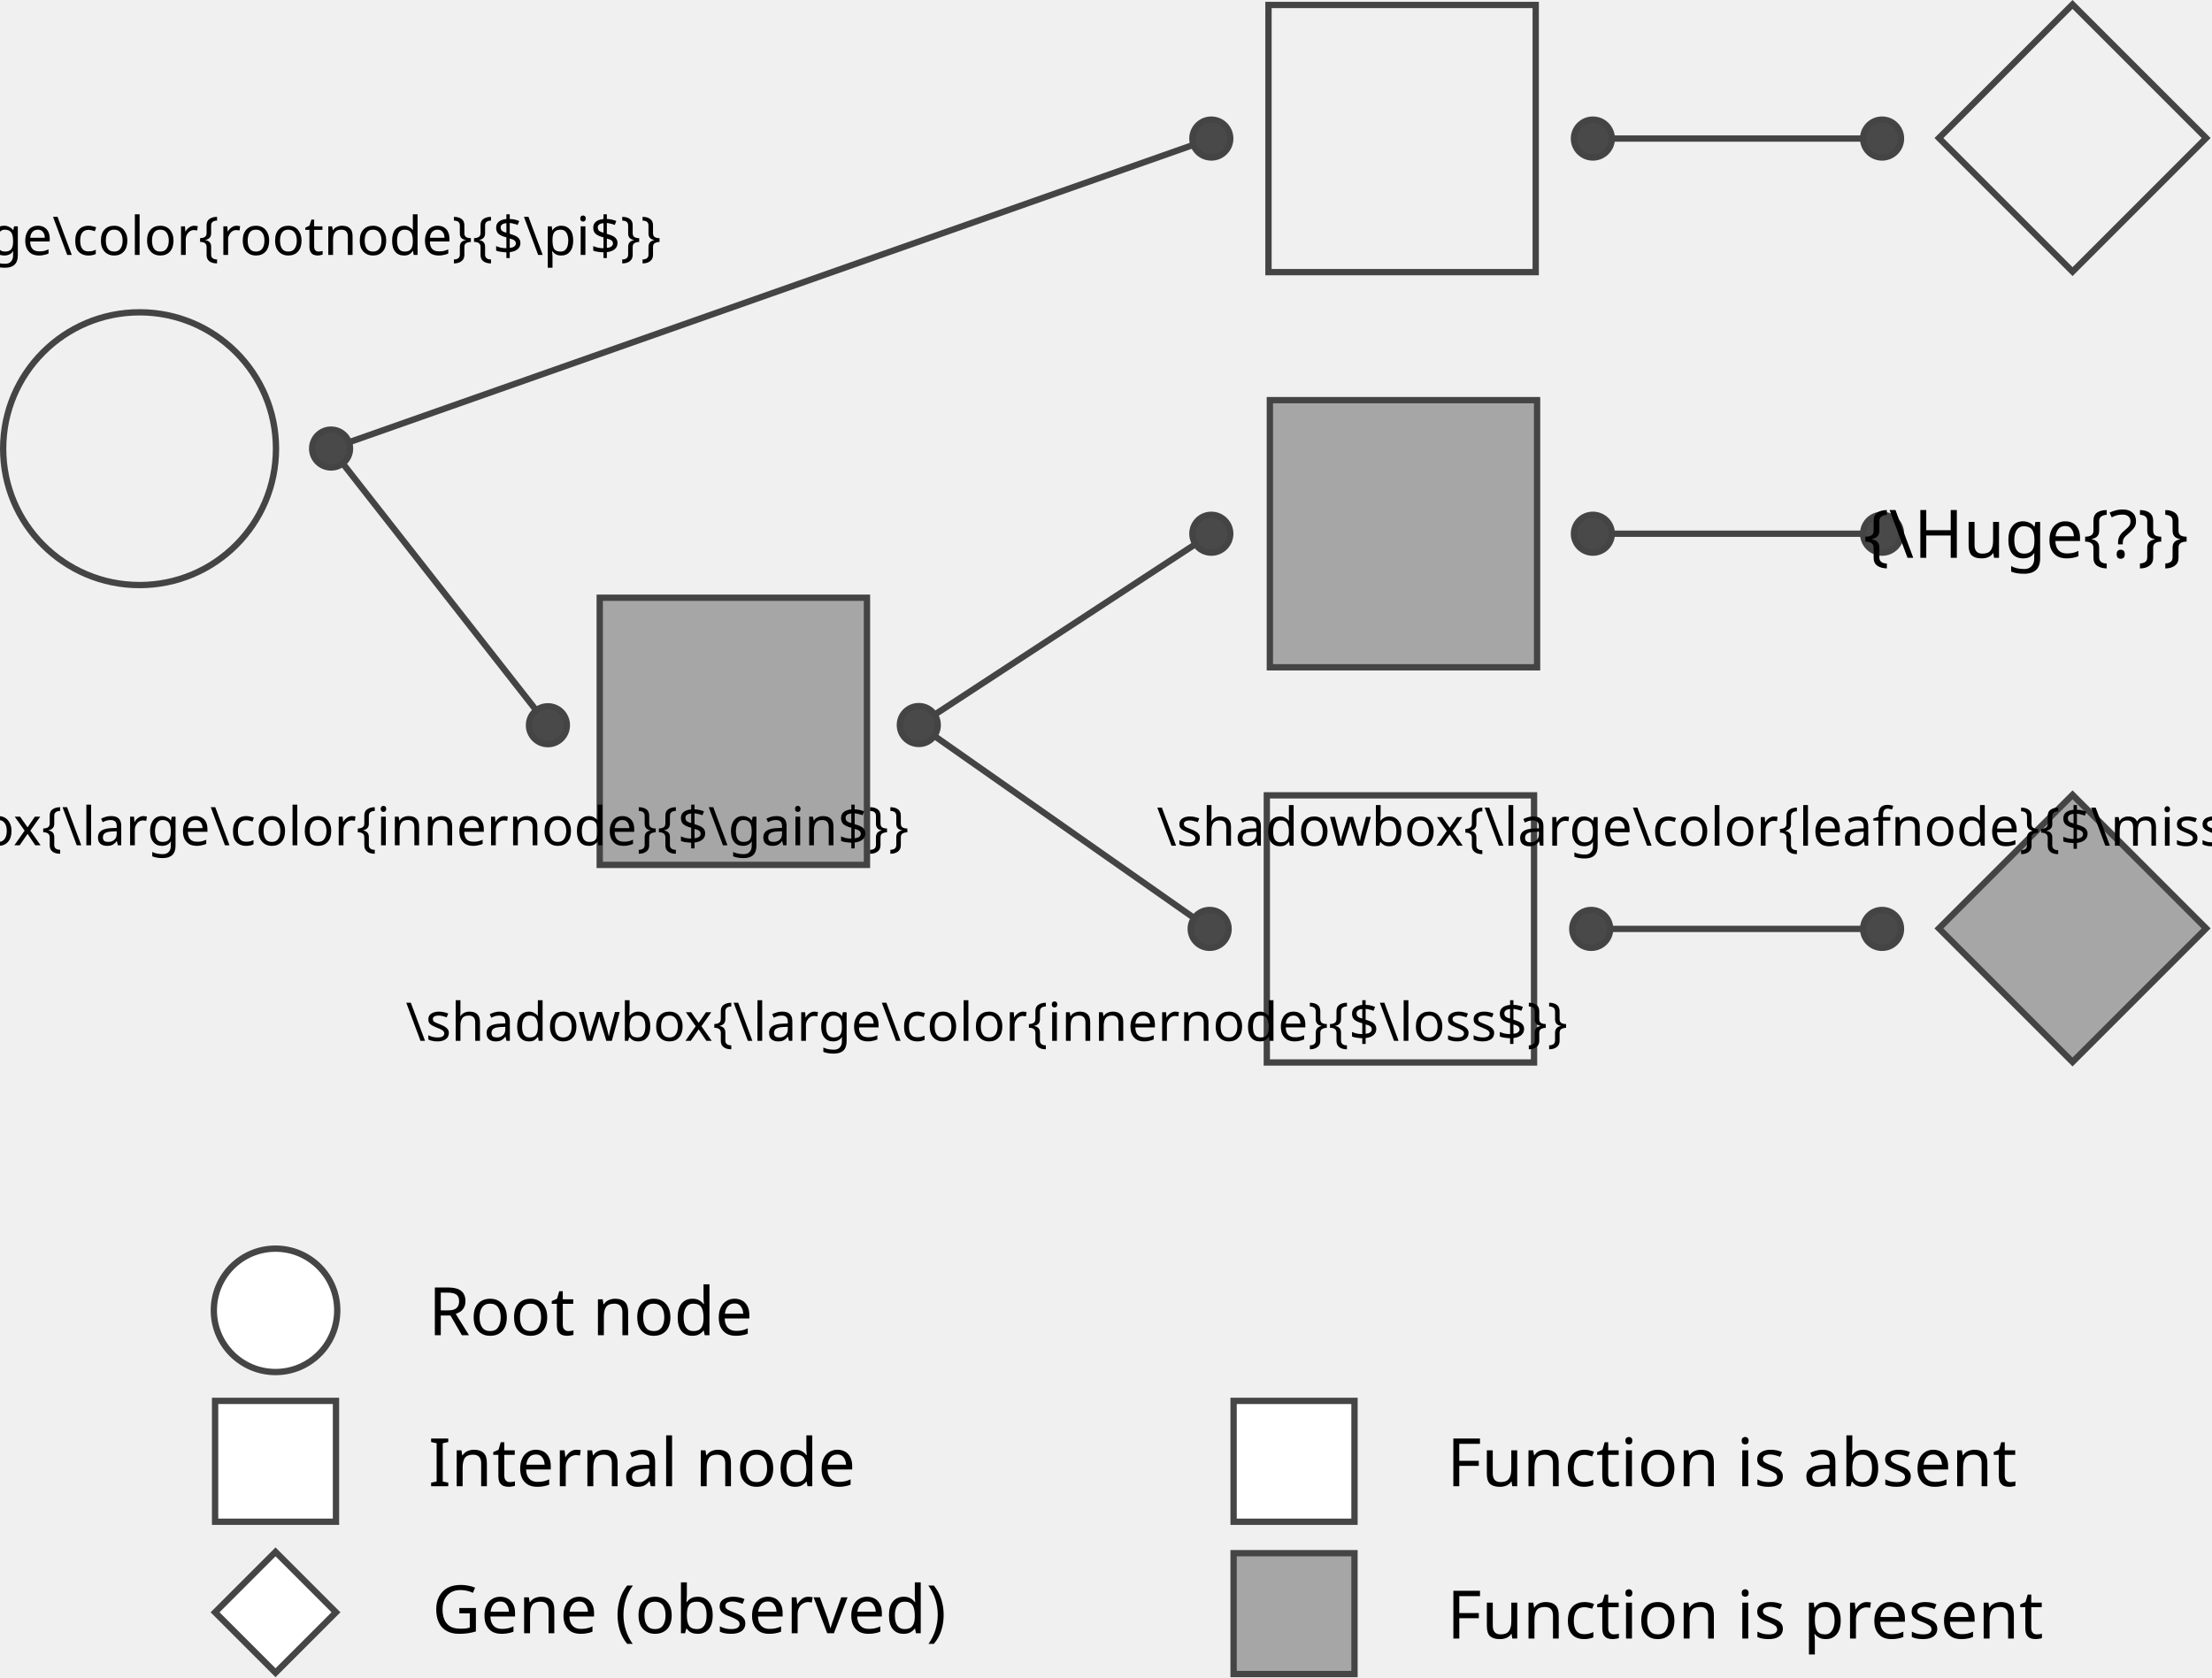
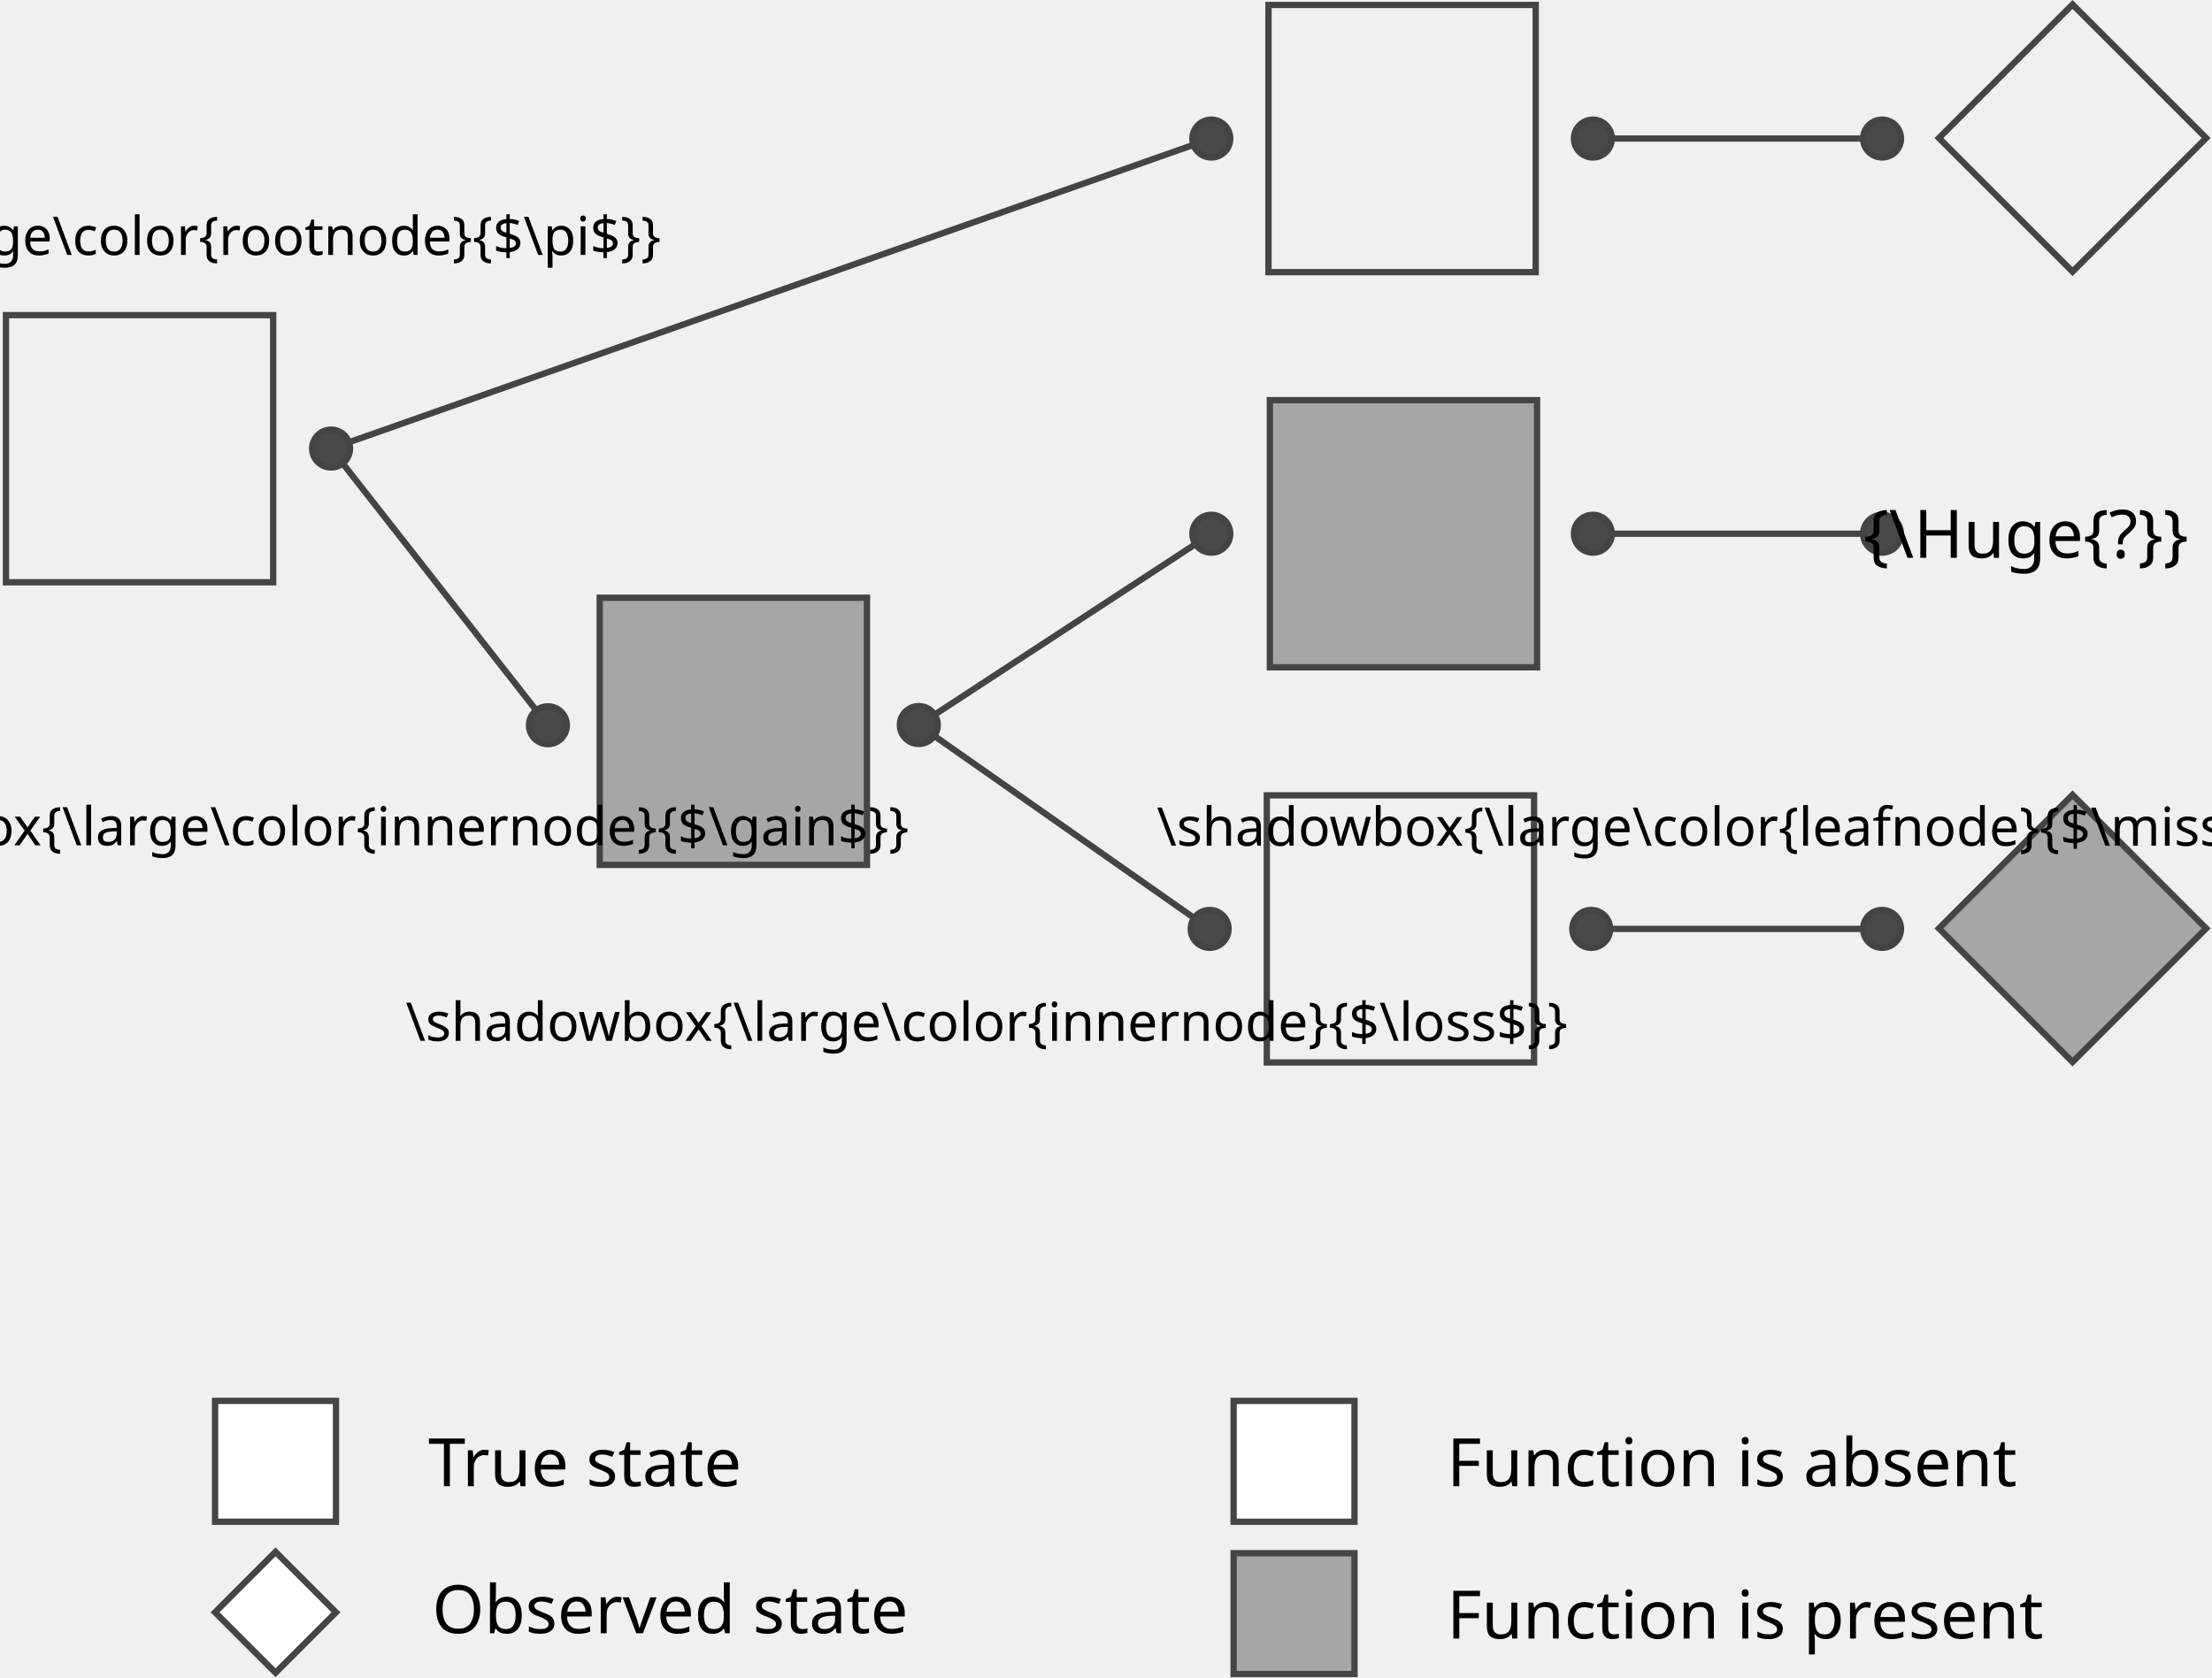
- <svg xmlns="http://www.w3.org/2000/svg" xmlns:ns1="http://www.openswatchbook.org/uri/2009/osb" id="svg8" version="1.1" viewBox="0 0 175.208 132.884" height="132.884mm" width="175.208mm">
+ <svg xmlns="http://www.w3.org/2000/svg" xmlns:ns1="http://www.openswatchbook.org/uri/2009/osb" width="175.208mm" height="132.884mm" viewBox="0 0 175.208 132.884" version="1.1" id="svg8">
  <defs id="defs2">
-     <linearGradient id="linearGradient3091" ns1:paint="solid">
-       <stop style="stop-color:#cccccc;stop-opacity:1;" offset="0" id="stop3089" />
+     <linearGradient ns1:paint="solid" id="linearGradient3091">
+       <stop id="stop3089" offset="0" style="stop-color:#cccccc;stop-opacity:1;" />
    </linearGradient>
  </defs>
-   <g id="layer1" transform="translate(13.6964,-151.6543)" style="display:inline">
-     <circle style="fill:#444444;fill-opacity:0.969;fill-rule:evenodd;stroke:#444444;stroke-width:0.5;stroke-miterlimit:4;stroke-dasharray:none;stroke-opacity:1" id="path913-5" cx="12.528" cy="-187.193" r="1.5" transform="scale(1,-1)" />
-     <g transform="translate(-2.99783)" id="g1772" style="fill:#000000;fill-opacity:0;stroke:#444444;stroke-width:0.5;stroke-miterlimit:4;stroke-dasharray:none;stroke-opacity:1">
-       <circle style="fill:#444444;fill-opacity:0.969;fill-rule:evenodd;stroke:#444444;stroke-width:0.5;stroke-miterlimit:4;stroke-dasharray:none;stroke-opacity:1" id="path913" cx="62.077" cy="-209.098" r="1.5" transform="scale(1,-1)" />
-       <rect y="-220.18" x="-57.972" height="21.167" width="21.167" id="rect835-2-8-6" style="fill:#a6a6a6;fill-opacity:1;fill-rule:evenodd;stroke:#444444;stroke-width:0.5;stroke-miterlimit:4;stroke-dasharray:none;stroke-dashoffset:0;stroke-opacity:1" transform="scale(-1)" />
-       <circle transform="scale(-1)" style="fill:#444444;fill-opacity:0.969;fill-rule:evenodd;stroke:#444444;stroke-width:0.5;stroke-miterlimit:4;stroke-dasharray:none;stroke-opacity:1" id="path913-4-1" cx="-32.7" cy="-209.114" r="1.5" />
+   <g style="display:inline" transform="translate(13.6964,-151.6543)" id="layer1">
+     <g style="fill:#000000;fill-opacity:0;stroke:#444444;stroke-width:0.5;stroke-miterlimit:4;stroke-dasharray:none;stroke-opacity:1" id="g1772" transform="translate(-2.99783)">
+       <circle transform="scale(1,-1)" r="1.5" cy="-209.098" cx="62.077" id="path913" style="fill:#444444;fill-opacity:0.969;fill-rule:evenodd;stroke:#444444;stroke-width:0.5;stroke-miterlimit:4;stroke-dasharray:none;stroke-opacity:1" />
+       <rect transform="scale(-1)" style="fill:#a6a6a6;fill-opacity:1;fill-rule:evenodd;stroke:#444444;stroke-width:0.5;stroke-miterlimit:4;stroke-dasharray:none;stroke-dashoffset:0;stroke-opacity:1" id="rect835-2-8-6" width="21.167" height="21.167" x="-57.972" y="-220.18" />
+       <circle r="1.5" cy="-209.114" cx="-32.7" id="path913-4-1" style="fill:#444444;fill-opacity:0.969;fill-rule:evenodd;stroke:#444444;stroke-width:0.5;stroke-miterlimit:4;stroke-dasharray:none;stroke-opacity:1" transform="scale(-1)" />
    </g>
-     <path id="path1516" d="M 13.943,186.695 80.835,163.13" style="fill:none;fill-rule:evenodd;stroke:#444444;stroke-width:0.5;stroke-linecap:butt;stroke-linejoin:miter;stroke-miterlimit:4;stroke-dasharray:none;stroke-opacity:1" />
-     <path id="path1530" d="M 80.994,194.763 60.335,208.277" style="fill:none;fill-rule:evenodd;stroke:#444444;stroke-width:0.5;stroke-linecap:butt;stroke-linejoin:miter;stroke-miterlimit:4;stroke-dasharray:none;stroke-opacity:1" />
-     <path id="path1534" d="m 60.308,209.959 20.582,14.431" style="fill:none;fill-rule:evenodd;stroke:#444444;stroke-width:0.5;stroke-linecap:butt;stroke-linejoin:miter;stroke-miterlimit:4;stroke-dasharray:none;stroke-opacity:1" />
-     <g style="stroke:#444444;stroke-width:0.5;stroke-miterlimit:4;stroke-dasharray:none;stroke-opacity:1" id="g1762">
-       <rect transform="scale(-1)" style="fill:#a6a6a6;fill-rule:evenodd;stroke:#444444;stroke-width:0.5;stroke-miterlimit:4;stroke-dasharray:none;stroke-dashoffset:0;stroke-opacity:1;fill-opacity:1" id="rect835-2-8" width="21.167" height="21.167" x="-108.053" y="-204.525" />
-       <circle r="1.5" cy="-193.941" cx="-82.25" id="path913-4" style="fill:#444444;fill-opacity:0.969;fill-rule:evenodd;stroke:#444444;stroke-width:0.5;stroke-miterlimit:4;stroke-dasharray:none;stroke-opacity:1" transform="scale(-1)" />
-       <circle transform="scale(-1)" style="fill:#444444;fill-opacity:0.969;fill-rule:evenodd;stroke:#444444;stroke-width:0.5;stroke-miterlimit:4;stroke-dasharray:none;stroke-opacity:1" id="path913-4-2" cx="-112.472" cy="-193.941" r="1.5" />
+     <path style="fill:none;fill-rule:evenodd;stroke:#444444;stroke-width:0.5;stroke-linecap:butt;stroke-linejoin:miter;stroke-miterlimit:4;stroke-dasharray:none;stroke-opacity:1" d="M 13.943,186.695 80.835,163.13" id="path1516" />
+     <path style="fill:none;fill-rule:evenodd;stroke:#444444;stroke-width:0.5;stroke-linecap:butt;stroke-linejoin:miter;stroke-miterlimit:4;stroke-dasharray:none;stroke-opacity:1" d="M 80.994,194.763 60.335,208.277" id="path1530" />
+     <path style="fill:none;fill-rule:evenodd;stroke:#444444;stroke-width:0.5;stroke-linecap:butt;stroke-linejoin:miter;stroke-miterlimit:4;stroke-dasharray:none;stroke-opacity:1" d="m 60.308,209.959 20.582,14.431" id="path1534" />
+     <g id="g1762" style="stroke:#444444;stroke-width:0.5;stroke-miterlimit:4;stroke-dasharray:none;stroke-opacity:1">
+       <rect y="-204.525" x="-108.053" height="21.167" width="21.167" id="rect835-2-8" style="fill:#a6a6a6;fill-rule:evenodd;stroke:#444444;stroke-width:0.5;stroke-miterlimit:4;stroke-dasharray:none;stroke-dashoffset:0;stroke-opacity:1;fill-opacity:1" transform="scale(-1)" />
+       <circle transform="scale(-1)" style="fill:#444444;fill-opacity:0.969;fill-rule:evenodd;stroke:#444444;stroke-width:0.5;stroke-miterlimit:4;stroke-dasharray:none;stroke-opacity:1" id="path913-4" cx="-82.25" cy="-193.941" r="1.5" />
+       <circle r="1.5" cy="-193.941" cx="-112.472" id="path913-4-2" style="fill:#444444;fill-opacity:0.969;fill-rule:evenodd;stroke:#444444;stroke-width:0.5;stroke-miterlimit:4;stroke-dasharray:none;stroke-opacity:1" transform="scale(-1)" />
    </g>
-     <g style="stroke:#444444;stroke-width:0.5;stroke-miterlimit:4;stroke-dasharray:none;stroke-opacity:1" transform="translate(-0.1311436)" id="g1757">
-       <rect transform="scale(-1)" y="-235.835" x="-107.944" height="21.167" width="21.167" id="rect835-2-8-1" style="fill:#000000;fill-opacity:0;fill-rule:evenodd;stroke:#444444;stroke-width:0.5;stroke-miterlimit:4;stroke-dasharray:none;stroke-dashoffset:0;stroke-opacity:1" />
-       <circle transform="scale(-1)" style="fill:#444444;fill-opacity:0.969;fill-rule:evenodd;stroke:#444444;stroke-width:0.5;stroke-miterlimit:4;stroke-dasharray:none;stroke-opacity:1" id="path913-4-0" cx="-82.25" cy="-225.251" r="1.5" />
-       <circle r="1.5" cy="-225.251" cx="-112.472" id="path913-4-0-1" style="fill:#444444;fill-opacity:0.969;fill-rule:evenodd;stroke:#444444;stroke-width:0.5;stroke-miterlimit:4;stroke-dasharray:none;stroke-opacity:1" transform="scale(-1)" />
+     <g id="g1757" transform="translate(-0.1311436)" style="stroke:#444444;stroke-width:0.5;stroke-miterlimit:4;stroke-dasharray:none;stroke-opacity:1">
+       <rect style="fill:#000000;fill-opacity:0;fill-rule:evenodd;stroke:#444444;stroke-width:0.5;stroke-miterlimit:4;stroke-dasharray:none;stroke-dashoffset:0;stroke-opacity:1" id="rect835-2-8-1" width="21.167" height="21.167" x="-107.944" y="-235.835" transform="scale(-1)" />
+       <circle r="1.5" cy="-225.251" cx="-82.25" id="path913-4-0" style="fill:#444444;fill-opacity:0.969;fill-rule:evenodd;stroke:#444444;stroke-width:0.5;stroke-miterlimit:4;stroke-dasharray:none;stroke-opacity:1" transform="scale(-1)" />
+       <circle transform="scale(-1)" style="fill:#444444;fill-opacity:0.969;fill-rule:evenodd;stroke:#444444;stroke-width:0.5;stroke-miterlimit:4;stroke-dasharray:none;stroke-opacity:1" id="path913-4-0-1" cx="-112.472" cy="-225.251" r="1.5" />
    </g>
-     <g id="g1767" style="fill:#a6a6a6;fill-opacity:1;stroke:#444444;stroke-width:0.5;stroke-miterlimit:4;stroke-dasharray:none;stroke-opacity:1">
-       <rect style="fill:#000000;fill-opacity:0;fill-rule:evenodd;stroke:#444444;stroke-width:0.5;stroke-miterlimit:4;stroke-dasharray:none;stroke-dashoffset:0;stroke-opacity:1" id="rect835-2-8-1-5" width="21.167" height="21.167" x="-107.944" y="-173.215" transform="scale(-1)" />
-       <circle r="1.5" cy="-162.632" cx="-82.25" id="path913-4-0-9" style="fill:#444444;fill-opacity:0.969;fill-rule:evenodd;stroke:#444444;stroke-width:0.5;stroke-miterlimit:4;stroke-dasharray:none;stroke-opacity:1" transform="scale(-1)" />
-       <circle transform="scale(-1)" style="fill:#444444;fill-opacity:0.969;fill-rule:evenodd;stroke:#444444;stroke-width:0.5;stroke-miterlimit:4;stroke-dasharray:none;stroke-opacity:1" id="path913-4-0-9-7" cx="-112.472" cy="-162.632" r="1.5" />
+     <g style="fill:#a6a6a6;fill-opacity:1;stroke:#444444;stroke-width:0.5;stroke-miterlimit:4;stroke-dasharray:none;stroke-opacity:1" id="g1767">
+       <rect transform="scale(-1)" y="-173.215" x="-107.944" height="21.167" width="21.167" id="rect835-2-8-1-5" style="fill:#000000;fill-opacity:0;fill-rule:evenodd;stroke:#444444;stroke-width:0.5;stroke-miterlimit:4;stroke-dasharray:none;stroke-dashoffset:0;stroke-opacity:1" />
+       <circle transform="scale(-1)" style="fill:#444444;fill-opacity:0.969;fill-rule:evenodd;stroke:#444444;stroke-width:0.5;stroke-miterlimit:4;stroke-dasharray:none;stroke-opacity:1" id="path913-4-0-9" cx="-82.25" cy="-162.632" r="1.5" />
+       <circle r="1.5" cy="-162.632" cx="-112.472" id="path913-4-0-9-7" style="fill:#444444;fill-opacity:0.969;fill-rule:evenodd;stroke:#444444;stroke-width:0.5;stroke-miterlimit:4;stroke-dasharray:none;stroke-opacity:1" transform="scale(-1)" />
    </g>
-     <path id="path1634" d="M 13.453,188.374 28.777,207.933" style="fill:none;fill-rule:evenodd;stroke:#444444;stroke-width:0.5;stroke-linecap:butt;stroke-linejoin:miter;stroke-miterlimit:4;stroke-dasharray:none;stroke-opacity:1" />
-     <g style="stroke:#444444;stroke-width:0.5;stroke-miterlimit:4;stroke-dasharray:none;stroke-opacity:1" id="g1737">
-       <circle transform="scale(-1)" style="fill:#444444;fill-opacity:0.969;fill-rule:evenodd;stroke:#444444;stroke-width:0.5;stroke-miterlimit:4;stroke-dasharray:none;stroke-opacity:1" id="path913-4-7" cx="-135.379" cy="-193.941" r="1.5" />
+     <path style="fill:none;fill-rule:evenodd;stroke:#444444;stroke-width:0.5;stroke-linecap:butt;stroke-linejoin:miter;stroke-miterlimit:4;stroke-dasharray:none;stroke-opacity:1" d="M 13.453,188.374 28.777,207.933" id="path1634" />
+     <g id="g1737" style="stroke:#444444;stroke-width:0.5;stroke-miterlimit:4;stroke-dasharray:none;stroke-opacity:1">
+       <circle r="1.5" cy="-193.941" cx="-135.379" id="path913-4-7" style="fill:#444444;fill-opacity:0.969;fill-rule:evenodd;stroke:#444444;stroke-width:0.5;stroke-miterlimit:4;stroke-dasharray:none;stroke-opacity:1" transform="scale(-1)" />
    </g>
-     <g style="stroke:#444444;stroke-width:0.5;stroke-miterlimit:4;stroke-dasharray:none;stroke-opacity:1" id="g1741">
-       <rect style="fill:#a6a6a6;fill-opacity:1;fill-rule:evenodd;stroke:#444444;stroke-width:0.5;stroke-miterlimit:4;stroke-dasharray:none;stroke-opacity:1" id="rect835-2-8-1-4" width="14.967" height="14.967" x="-273.127" y="-60.337" transform="rotate(-135)" />
-       <circle r="1.5" cy="-225.251" cx="-135.379" id="path913-4-0-3" style="fill:#444444;fill-opacity:0.969;fill-rule:evenodd;stroke:#444444;stroke-width:0.5;stroke-miterlimit:4;stroke-dasharray:none;stroke-opacity:1" transform="scale(-1)" />
+     <g id="g1741" style="stroke:#444444;stroke-width:0.5;stroke-miterlimit:4;stroke-dasharray:none;stroke-opacity:1">
+       <rect transform="rotate(-135)" y="-60.337" x="-273.127" height="14.967" width="14.967" id="rect835-2-8-1-4" style="fill:#a6a6a6;fill-opacity:1;fill-rule:evenodd;stroke:#444444;stroke-width:0.5;stroke-miterlimit:4;stroke-dasharray:none;stroke-opacity:1" />
+       <circle transform="scale(-1)" style="fill:#444444;fill-opacity:0.969;fill-rule:evenodd;stroke:#444444;stroke-width:0.5;stroke-miterlimit:4;stroke-dasharray:none;stroke-opacity:1" id="path913-4-0-3" cx="-135.379" cy="-225.251" r="1.5" />
    </g>
-     <g style="stroke:#444444;stroke-width:0.5;stroke-miterlimit:4;stroke-dasharray:none;stroke-opacity:1" id="g1733">
-       <rect transform="rotate(-135)" y="-16.058" x="-228.848" height="14.967" width="14.967" id="rect835-2-8-1-5-0" style="fill:#000000;fill-opacity:0;fill-rule:evenodd;stroke:#444444;stroke-width:0.5;stroke-miterlimit:4;stroke-dasharray:none;stroke-opacity:1" />
-       <circle transform="scale(-1)" style="fill:#444444;fill-opacity:0.969;fill-rule:evenodd;stroke:#444444;stroke-width:0.5;stroke-miterlimit:4;stroke-dasharray:none;stroke-opacity:1" id="path913-4-0-9-9" cx="-135.379" cy="-162.632" r="1.5" />
+     <g id="g1733" style="stroke:#444444;stroke-width:0.5;stroke-miterlimit:4;stroke-dasharray:none;stroke-opacity:1">
+       <rect style="fill:#000000;fill-opacity:0;fill-rule:evenodd;stroke:#444444;stroke-width:0.5;stroke-miterlimit:4;stroke-dasharray:none;stroke-opacity:1" id="rect835-2-8-1-5-0" width="14.967" height="14.967" x="-228.848" y="-16.058" transform="rotate(-135)" />
+       <circle r="1.5" cy="-162.632" cx="-135.379" id="path913-4-0-9-9" style="fill:#444444;fill-opacity:0.969;fill-rule:evenodd;stroke:#444444;stroke-width:0.5;stroke-miterlimit:4;stroke-dasharray:none;stroke-opacity:1" transform="scale(-1)" />
    </g>
-     <path id="path1725" d="m 113.972,162.632 h 19.908" style="fill:none;fill-rule:evenodd;stroke:#444444;stroke-width:0.5;stroke-linecap:butt;stroke-linejoin:miter;stroke-miterlimit:4;stroke-dasharray:none;stroke-opacity:1" />
-     <path id="path1727" d="m 113.972,193.941 h 19.908" style="fill:none;fill-rule:evenodd;stroke:#444444;stroke-width:0.5;stroke-linecap:butt;stroke-linejoin:miter;stroke-miterlimit:4;stroke-dasharray:none;stroke-opacity:1" />
-     <path id="path1729" d="m 113.84,225.251 h 20.039" style="fill:none;fill-rule:evenodd;stroke:#444444;stroke-width:0.5;stroke-linecap:butt;stroke-linejoin:miter;stroke-miterlimit:4;stroke-dasharray:none;stroke-opacity:1" />
-     <text xml:space="preserve" style="font-style:normal;font-weight:normal;font-size:10.583px;line-height:1.25;font-family:sans-serif;letter-spacing:0px;word-spacing:0px;fill:#000000;fill-opacity:1;stroke:none;stroke-width:0.265" x="-11.7" y="230.455" id="text883">
-       <tspan x="-11.7" y="230.455" style="stroke-width:0.265" id="tspan885" />
+     <path style="fill:none;fill-rule:evenodd;stroke:#444444;stroke-width:0.5;stroke-linecap:butt;stroke-linejoin:miter;stroke-miterlimit:4;stroke-dasharray:none;stroke-opacity:1" d="m 113.972,162.632 h 19.908" id="path1725" />
+     <path style="fill:none;fill-rule:evenodd;stroke:#444444;stroke-width:0.5;stroke-linecap:butt;stroke-linejoin:miter;stroke-miterlimit:4;stroke-dasharray:none;stroke-opacity:1" d="m 113.972,193.941 h 19.908" id="path1727" />
+     <path style="fill:none;fill-rule:evenodd;stroke:#444444;stroke-width:0.5;stroke-linecap:butt;stroke-linejoin:miter;stroke-miterlimit:4;stroke-dasharray:none;stroke-opacity:1" d="m 113.84,225.251 h 20.039" id="path1729" />
+     <text id="text883" y="230.455" x="-11.7" style="font-style:normal;font-weight:normal;font-size:10.583px;line-height:1.25;font-family:sans-serif;letter-spacing:0px;word-spacing:0px;fill:#000000;fill-opacity:1;stroke:none;stroke-width:0.265" xml:space="preserve">
+       <tspan id="tspan885" style="stroke-width:0.265" y="230.455" x="-11.7" />
    </text>
-     <g transform="translate(40.21669,1.5875)" id="g1025">
-       <circle r="4.888" cy="253.885" cx="-32.088" id="path1345-6" style="fill:#ffffff;fill-opacity:1;fill-rule:evenodd;stroke:#454545;stroke-width:0.5;stroke-miterlimit:4;stroke-dasharray:none;stroke-dashoffset:0;stroke-opacity:1" />
-       <text xml:space="preserve" style="font-style:normal;font-variant:normal;font-weight:normal;font-stretch:normal;font-size:5.292px;line-height:1.25;font-family:sans-serif;-inkscape-font-specification:'sans-serif, Normal';font-variant-ligatures:normal;font-variant-caps:normal;font-variant-numeric:normal;font-variant-east-asian:normal;letter-spacing:0px;word-spacing:0px;fill:#000000;fill-opacity:1;stroke:none;stroke-width:0.265" x="-19.984" y="255.857" id="text984">
-         <tspan id="tspan982" x="-19.984" y="255.857" style="font-style:normal;font-variant:normal;font-weight:normal;font-stretch:normal;font-size:5.292px;font-family:sans-serif;-inkscape-font-specification:'sans-serif, Normal';font-variant-ligatures:normal;font-variant-caps:normal;font-variant-numeric:normal;font-variant-east-asian:normal;stroke-width:0.265">Root node</tspan>
+     <g id="g1020" transform="translate(40.21669,0.09886348)">
+       <rect transform="scale(-1)" style="fill:#ffffff;fill-opacity:1;fill-rule:evenodd;stroke:#454545;stroke-width:0.5;stroke-miterlimit:4;stroke-dasharray:none;stroke-dashoffset:0;stroke-opacity:1" id="rect835-2-8-6-1" width="9.576" height="9.576" x="27.3" y="-272.123" />
+       <text xml:space="preserve" style="font-style:normal;font-variant:normal;font-weight:normal;font-stretch:normal;font-size:5.292px;line-height:1.25;font-family:sans-serif;-inkscape-font-specification:'sans-serif, Normal';font-variant-ligatures:normal;font-variant-caps:normal;font-variant-numeric:normal;font-variant-east-asian:normal;letter-spacing:0px;word-spacing:0px;fill:#000000;fill-opacity:1;stroke:none;stroke-width:0.265" x="-19.984" y="269.308" id="text984-0">
+         <tspan id="tspan982-2" x="-19.984" y="269.308" style="font-style:normal;font-variant:normal;font-weight:normal;font-stretch:normal;font-size:5.292px;font-family:sans-serif;-inkscape-font-specification:'sans-serif, Normal';font-variant-ligatures:normal;font-variant-caps:normal;font-variant-numeric:normal;font-variant-east-asian:normal;stroke-width:0.265">True state</tspan>
      </text>
    </g>
-     <g transform="translate(40.21669,0.09886348)" id="g1020">
-       <rect y="-272.123" x="27.3" height="9.576" width="9.576" id="rect835-2-8-6-1" style="fill:#ffffff;fill-opacity:1;fill-rule:evenodd;stroke:#454545;stroke-width:0.5;stroke-miterlimit:4;stroke-dasharray:none;stroke-dashoffset:0;stroke-opacity:1" transform="scale(-1)" />
-       <text id="text984-0" y="269.308" x="-19.984" style="font-style:normal;font-variant:normal;font-weight:normal;font-stretch:normal;font-size:5.292px;line-height:1.25;font-family:sans-serif;-inkscape-font-specification:'sans-serif, Normal';font-variant-ligatures:normal;font-variant-caps:normal;font-variant-numeric:normal;font-variant-east-asian:normal;letter-spacing:0px;word-spacing:0px;fill:#000000;fill-opacity:1;stroke:none;stroke-width:0.265" xml:space="preserve">
-         <tspan style="font-style:normal;font-variant:normal;font-weight:normal;font-stretch:normal;font-size:5.292px;font-family:sans-serif;-inkscape-font-specification:'sans-serif, Normal';font-variant-ligatures:normal;font-variant-caps:normal;font-variant-numeric:normal;font-variant-east-asian:normal;stroke-width:0.265" y="269.308" x="-19.984" id="tspan982-2">Internal node</tspan>
+     <g id="g1015" transform="translate(40.21669,-2.116667)">
+       <rect transform="rotate(-135)" y="-225.136" x="-179.755" height="6.771" width="6.771" id="rect835-2-8-1-4-8" style="fill:#ffffff;fill-opacity:1;fill-rule:evenodd;stroke:#454545;stroke-width:0.5;stroke-miterlimit:4;stroke-dasharray:none;stroke-opacity:1" />
+       <text xml:space="preserve" style="font-style:normal;font-variant:normal;font-weight:normal;font-stretch:normal;font-size:5.292px;line-height:1.25;font-family:sans-serif;-inkscape-font-specification:'sans-serif, Normal';font-variant-ligatures:normal;font-variant-caps:normal;font-variant-numeric:normal;font-variant-east-asian:normal;letter-spacing:0px;word-spacing:0px;fill:#000000;fill-opacity:1;stroke:none;stroke-width:0.265" x="-19.688" y="283.174" id="text984-7">
+         <tspan id="tspan982-6" x="-19.688" y="283.174" style="font-style:normal;font-variant:normal;font-weight:normal;font-stretch:normal;font-size:5.292px;font-family:sans-serif;-inkscape-font-specification:'sans-serif, Normal';font-variant-ligatures:normal;font-variant-caps:normal;font-variant-numeric:normal;font-variant-east-asian:normal;stroke-width:0.265">Observed state</tspan>
      </text>
    </g>
-     <g transform="translate(40.21669,-2.116667)" id="g1015">
-       <rect style="fill:#ffffff;fill-opacity:1;fill-rule:evenodd;stroke:#454545;stroke-width:0.5;stroke-miterlimit:4;stroke-dasharray:none;stroke-opacity:1" id="rect835-2-8-1-4-8" width="6.771" height="6.771" x="-179.755" y="-225.136" transform="rotate(-135)" />
-       <text id="text984-7" y="283.174" x="-19.688" style="font-style:normal;font-variant:normal;font-weight:normal;font-stretch:normal;font-size:5.292px;line-height:1.25;font-family:sans-serif;-inkscape-font-specification:'sans-serif, Normal';font-variant-ligatures:normal;font-variant-caps:normal;font-variant-numeric:normal;font-variant-east-asian:normal;letter-spacing:0px;word-spacing:0px;fill:#000000;fill-opacity:1;stroke:none;stroke-width:0.265" xml:space="preserve">
-         <tspan style="font-style:normal;font-variant:normal;font-weight:normal;font-stretch:normal;font-size:5.292px;font-family:sans-serif;-inkscape-font-specification:'sans-serif, Normal';font-variant-ligatures:normal;font-variant-caps:normal;font-variant-numeric:normal;font-variant-east-asian:normal;stroke-width:0.265" y="283.174" x="-19.688" id="tspan982-6">Gene (observed)</tspan>
+     <g id="g1051" transform="translate(-8.114478,0.4233259)">
+       <rect transform="scale(-1)" style="fill:#ffffff;fill-opacity:1;fill-rule:evenodd;stroke:#454545;stroke-width:0.5;stroke-miterlimit:4;stroke-dasharray:none;stroke-dashoffset:0;stroke-opacity:1" id="rect835-2-8-6-1-4" width="9.576" height="9.576" x="-101.705" y="-271.799" />
+       <text xml:space="preserve" style="font-style:normal;font-variant:normal;font-weight:normal;font-stretch:normal;font-size:5.292px;line-height:1.25;font-family:sans-serif;-inkscape-font-specification:'sans-serif, Normal';font-variant-ligatures:normal;font-variant-caps:normal;font-variant-numeric:normal;font-variant-east-asian:normal;letter-spacing:0px;word-spacing:0px;fill:#000000;fill-opacity:1;stroke:none;stroke-width:0.265" x="109.021" y="268.984" id="text984-0-4">
+         <tspan id="tspan982-2-9" x="109.021" y="268.984" style="font-style:normal;font-variant:normal;font-weight:normal;font-stretch:normal;font-size:5.292px;font-family:sans-serif;-inkscape-font-specification:'sans-serif, Normal';font-variant-ligatures:normal;font-variant-caps:normal;font-variant-numeric:normal;font-variant-east-asian:normal;stroke-width:0.265">Function is absent</tspan>
      </text>
    </g>
-     <g transform="translate(-8.114478,0.4233259)" id="g1051">
-       <rect y="-271.799" x="-101.705" height="9.576" width="9.576" id="rect835-2-8-6-1-4" style="fill:#ffffff;fill-opacity:1;fill-rule:evenodd;stroke:#454545;stroke-width:0.5;stroke-miterlimit:4;stroke-dasharray:none;stroke-dashoffset:0;stroke-opacity:1" transform="scale(-1)" />
-       <text id="text984-0-4" y="268.984" x="109.021" style="font-style:normal;font-variant:normal;font-weight:normal;font-stretch:normal;font-size:5.292px;line-height:1.25;font-family:sans-serif;-inkscape-font-specification:'sans-serif, Normal';font-variant-ligatures:normal;font-variant-caps:normal;font-variant-numeric:normal;font-variant-east-asian:normal;letter-spacing:0px;word-spacing:0px;fill:#000000;fill-opacity:1;stroke:none;stroke-width:0.265" xml:space="preserve">
-         <tspan style="font-style:normal;font-variant:normal;font-weight:normal;font-stretch:normal;font-size:5.292px;font-family:sans-serif;-inkscape-font-specification:'sans-serif, Normal';font-variant-ligatures:normal;font-variant-caps:normal;font-variant-numeric:normal;font-variant-east-asian:normal;stroke-width:0.265" y="268.984" x="109.021" id="tspan982-2-9">Function is absent</tspan>
+     <g id="g1051-9" transform="translate(32.1022,12.4899)">
+       <rect y="-271.799" x="-61.488" height="9.576" width="9.576" id="rect835-2-8-6-1-4-3" style="fill:#a6a6a6;fill-opacity:1;fill-rule:evenodd;stroke:#454545;stroke-width:0.5;stroke-miterlimit:4;stroke-dasharray:none;stroke-dashoffset:0;stroke-opacity:1" transform="scale(-1)" />
+       <text id="text984-0-4-6" y="268.984" x="68.804" style="font-style:normal;font-variant:normal;font-weight:normal;font-stretch:normal;font-size:5.292px;line-height:1.25;font-family:sans-serif;-inkscape-font-specification:'sans-serif, Normal';font-variant-ligatures:normal;font-variant-caps:normal;font-variant-numeric:normal;font-variant-east-asian:normal;letter-spacing:0px;word-spacing:0px;fill:#000000;fill-opacity:1;stroke:none;stroke-width:0.265" xml:space="preserve">
+         <tspan style="font-style:normal;font-variant:normal;font-weight:normal;font-stretch:normal;font-size:5.292px;font-family:sans-serif;-inkscape-font-specification:'sans-serif, Normal';font-variant-ligatures:normal;font-variant-caps:normal;font-variant-numeric:normal;font-variant-east-asian:normal;stroke-width:0.265" y="268.984" x="68.804" id="tspan982-2-9-0">Function is present</tspan>
      </text>
    </g>
-     <g transform="translate(32.1022,12.4899)" id="g1051-9">
-       <rect transform="scale(-1)" style="fill:#a6a6a6;fill-opacity:1;fill-rule:evenodd;stroke:#454545;stroke-width:0.5;stroke-miterlimit:4;stroke-dasharray:none;stroke-dashoffset:0;stroke-opacity:1" id="rect835-2-8-6-1-4-3" width="9.576" height="9.576" x="-61.488" y="-271.799" />
-       <text xml:space="preserve" style="font-style:normal;font-variant:normal;font-weight:normal;font-stretch:normal;font-size:5.292px;line-height:1.25;font-family:sans-serif;-inkscape-font-specification:'sans-serif, Normal';font-variant-ligatures:normal;font-variant-caps:normal;font-variant-numeric:normal;font-variant-east-asian:normal;letter-spacing:0px;word-spacing:0px;fill:#000000;fill-opacity:1;stroke:none;stroke-width:0.265" x="68.804" y="268.984" id="text984-0-4-6">
-         <tspan id="tspan982-2-9-0" x="68.804" y="268.984" style="font-style:normal;font-variant:normal;font-weight:normal;font-stretch:normal;font-size:5.292px;font-family:sans-serif;-inkscape-font-specification:'sans-serif, Normal';font-variant-ligatures:normal;font-variant-caps:normal;font-variant-numeric:normal;font-variant-east-asian:normal;stroke-width:0.265">Function is present</tspan>
-       </text>
+     <text xml:space="preserve" style="font-style:normal;font-variant:normal;font-weight:normal;font-stretch:normal;font-size:4.233px;line-height:1.25;font-family:sans-serif;-inkscape-font-specification:'sans-serif, Normal';font-variant-ligatures:normal;font-variant-caps:normal;font-variant-numeric:normal;font-variant-east-asian:normal;text-align:center;letter-spacing:0px;word-spacing:0px;text-anchor:middle;fill:#000000;fill-opacity:1;stroke:none;stroke-width:0.265" x="14.539" y="218.623" id="text915-1">
+       <tspan id="tspan913-1" x="14.539" y="218.623" style="font-style:normal;font-variant:normal;font-weight:normal;font-stretch:normal;font-size:4.233px;font-family:sans-serif;-inkscape-font-specification:'sans-serif, Normal';font-variant-ligatures:normal;font-variant-caps:normal;font-variant-numeric:normal;font-variant-east-asian:normal;text-align:center;text-anchor:middle;stroke-width:0.265">\shadowbox{\large\color{innernode}{$\gain$}}</tspan>
+     </text>
+     <text id="text915-1-3" y="234.114" x="67.207" style="font-style:normal;font-variant:normal;font-weight:normal;font-stretch:normal;font-size:4.233px;line-height:1.25;font-family:sans-serif;-inkscape-font-specification:'sans-serif, Normal';font-variant-ligatures:normal;font-variant-caps:normal;font-variant-numeric:normal;font-variant-east-asian:normal;text-align:center;letter-spacing:0px;word-spacing:0px;text-anchor:middle;fill:#000000;fill-opacity:1;stroke:none;stroke-width:0.265" xml:space="preserve">
+       <tspan style="font-style:normal;font-variant:normal;font-weight:normal;font-stretch:normal;font-size:4.233px;font-family:sans-serif;-inkscape-font-specification:'sans-serif, Normal';font-variant-ligatures:normal;font-variant-caps:normal;font-variant-numeric:normal;font-variant-east-asian:normal;text-align:center;text-anchor:middle;stroke-width:0.265" y="234.114" x="67.207" id="tspan913-1-3">\shadowbox{\large\color{innernode}{$\loss$}}</tspan>
+     </text>
+     <text id="text915-1-3-0-0" y="218.656" x="130.121" style="font-style:normal;font-variant:normal;font-weight:normal;font-stretch:normal;font-size:4.233px;line-height:1.25;font-family:sans-serif;-inkscape-font-specification:'sans-serif, Normal';font-variant-ligatures:normal;font-variant-caps:normal;font-variant-numeric:normal;font-variant-east-asian:normal;text-align:center;letter-spacing:0px;word-spacing:0px;text-anchor:middle;fill:#000000;fill-opacity:1;stroke:none;stroke-width:0.265" xml:space="preserve">
+       <tspan style="font-style:normal;font-variant:normal;font-weight:normal;font-stretch:normal;font-size:4.233px;font-family:sans-serif;-inkscape-font-specification:'sans-serif, Normal';font-variant-ligatures:normal;font-variant-caps:normal;font-variant-numeric:normal;font-variant-east-asian:normal;text-align:center;text-anchor:middle;stroke-width:0.265" y="218.656" x="130.121" id="tspan913-1-3-0-8">\shadowbox{\large\color{leafnode}{$\misszero$}}</tspan>
+     </text>
+     <text id="text915" y="171.854" x="-1.521" style="font-style:normal;font-variant:normal;font-weight:normal;font-stretch:normal;font-size:4.233px;line-height:1.25;font-family:sans-serif;-inkscape-font-specification:'sans-serif, Normal';font-variant-ligatures:normal;font-variant-caps:normal;font-variant-numeric:normal;font-variant-east-asian:normal;text-align:center;letter-spacing:0px;word-spacing:0px;text-anchor:middle;display:inline;fill:#000000;fill-opacity:1;stroke:none;stroke-width:0.265" xml:space="preserve">
+       <tspan style="font-style:normal;font-variant:normal;font-weight:normal;font-stretch:normal;font-size:4.233px;font-family:sans-serif;-inkscape-font-specification:'sans-serif, Normal';font-variant-ligatures:normal;font-variant-caps:normal;font-variant-numeric:normal;font-variant-east-asian:normal;text-align:center;text-anchor:middle;stroke-width:0.265" y="171.854" x="-1.521" id="tspan913">\shadowbox{\large\color{rootnode}{$\pi$}}</tspan>
+     </text>
+     <text xml:space="preserve" style="font-style:normal;font-variant:normal;font-weight:normal;font-stretch:normal;font-size:5.292px;line-height:1.25;font-family:sans-serif;-inkscape-font-specification:'sans-serif, Normal';font-variant-ligatures:normal;font-variant-caps:normal;font-variant-numeric:normal;font-variant-east-asian:normal;text-align:center;letter-spacing:0px;word-spacing:0px;text-anchor:middle;display:inline;fill:#000000;fill-opacity:1;stroke:none;stroke-width:0.265" x="150.222" y="195.847" id="text984-4">
+       <tspan id="tspan982-9" x="150.222" y="195.847" style="font-style:normal;font-variant:normal;font-weight:normal;font-stretch:normal;font-size:5.292px;font-family:sans-serif;-inkscape-font-specification:'sans-serif, Normal';font-variant-ligatures:normal;font-variant-caps:normal;font-variant-numeric:normal;font-variant-east-asian:normal;text-align:center;text-anchor:middle;stroke-width:0.265">{\Huge{?}}</tspan>
+     </text>
+     <g id="g916">
+       <circle style="fill:#444444;fill-opacity:0.969;fill-rule:evenodd;stroke:#444444;stroke-width:0.5;stroke-miterlimit:4;stroke-dasharray:none;stroke-opacity:1" id="path913-5" cx="12.528" cy="-187.193" r="1.5" transform="scale(1,-1)" />
+       <rect transform="scale(-1)" y="-197.787" x="-7.942" height="21.167" width="21.167" id="rect835-2-8-1-5-2" style="display:inline;fill:#000000;fill-opacity:0;fill-rule:evenodd;stroke:#444444;stroke-width:0.5;stroke-miterlimit:4;stroke-dasharray:none;stroke-dashoffset:0;stroke-opacity:1" />
    </g>
-     <text id="text915-1" y="218.623" x="14.539" style="font-style:normal;font-variant:normal;font-weight:normal;font-stretch:normal;font-size:4.233px;line-height:1.25;font-family:sans-serif;-inkscape-font-specification:'sans-serif, Normal';font-variant-ligatures:normal;font-variant-caps:normal;font-variant-numeric:normal;font-variant-east-asian:normal;text-align:center;letter-spacing:0px;word-spacing:0px;text-anchor:middle;fill:#000000;fill-opacity:1;stroke:none;stroke-width:0.265" xml:space="preserve">
-       <tspan style="font-style:normal;font-variant:normal;font-weight:normal;font-stretch:normal;font-size:4.233px;font-family:sans-serif;-inkscape-font-specification:'sans-serif, Normal';font-variant-ligatures:normal;font-variant-caps:normal;font-variant-numeric:normal;font-variant-east-asian:normal;text-align:center;text-anchor:middle;stroke-width:0.265" y="218.623" x="14.539" id="tspan913-1">\shadowbox{\large\color{innernode}{$\gain$}}</tspan>
-     </text>
-     <text xml:space="preserve" style="font-style:normal;font-variant:normal;font-weight:normal;font-stretch:normal;font-size:4.233px;line-height:1.25;font-family:sans-serif;-inkscape-font-specification:'sans-serif, Normal';font-variant-ligatures:normal;font-variant-caps:normal;font-variant-numeric:normal;font-variant-east-asian:normal;text-align:center;letter-spacing:0px;word-spacing:0px;text-anchor:middle;fill:#000000;fill-opacity:1;stroke:none;stroke-width:0.265" x="67.207" y="234.114" id="text915-1-3">
-       <tspan id="tspan913-1-3" x="67.207" y="234.114" style="font-style:normal;font-variant:normal;font-weight:normal;font-stretch:normal;font-size:4.233px;font-family:sans-serif;-inkscape-font-specification:'sans-serif, Normal';font-variant-ligatures:normal;font-variant-caps:normal;font-variant-numeric:normal;font-variant-east-asian:normal;text-align:center;text-anchor:middle;stroke-width:0.265">\shadowbox{\large\color{innernode}{$\loss$}}</tspan>
-     </text>
-     <text xml:space="preserve" style="font-style:normal;font-variant:normal;font-weight:normal;font-stretch:normal;font-size:4.233px;line-height:1.25;font-family:sans-serif;-inkscape-font-specification:'sans-serif, Normal';font-variant-ligatures:normal;font-variant-caps:normal;font-variant-numeric:normal;font-variant-east-asian:normal;text-align:center;letter-spacing:0px;word-spacing:0px;text-anchor:middle;fill:#000000;fill-opacity:1;stroke:none;stroke-width:0.265" x="130.121" y="218.656" id="text915-1-3-0-0">
-       <tspan id="tspan913-1-3-0-8" x="130.121" y="218.656" style="font-style:normal;font-variant:normal;font-weight:normal;font-stretch:normal;font-size:4.233px;font-family:sans-serif;-inkscape-font-specification:'sans-serif, Normal';font-variant-ligatures:normal;font-variant-caps:normal;font-variant-numeric:normal;font-variant-east-asian:normal;text-align:center;text-anchor:middle;stroke-width:0.265">\shadowbox{\large\color{leafnode}{$\misszero$}}</tspan>
-     </text>
-     <circle r="10.805" cy="187.203" cx="-2.641" id="path1345" style="display:inline;fill:#000000;fill-opacity:0;fill-rule:evenodd;stroke:#444444;stroke-width:0.5;stroke-miterlimit:4;stroke-dasharray:none;stroke-dashoffset:0;stroke-opacity:1" />
-     <text xml:space="preserve" style="font-style:normal;font-variant:normal;font-weight:normal;font-stretch:normal;font-size:4.233px;line-height:1.25;font-family:sans-serif;-inkscape-font-specification:'sans-serif, Normal';font-variant-ligatures:normal;font-variant-caps:normal;font-variant-numeric:normal;font-variant-east-asian:normal;text-align:center;letter-spacing:0px;word-spacing:0px;text-anchor:middle;display:inline;fill:#000000;fill-opacity:1;stroke:none;stroke-width:0.265" x="-1.521" y="171.854" id="text915">
-       <tspan id="tspan913" x="-1.521" y="171.854" style="font-style:normal;font-variant:normal;font-weight:normal;font-stretch:normal;font-size:4.233px;font-family:sans-serif;-inkscape-font-specification:'sans-serif, Normal';font-variant-ligatures:normal;font-variant-caps:normal;font-variant-numeric:normal;font-variant-east-asian:normal;text-align:center;text-anchor:middle;stroke-width:0.265">\shadowbox{\large\color{rootnode}{$\pi$}}</tspan>
-     </text>
-     <text id="text984-4" y="195.847" x="150.222" style="font-style:normal;font-variant:normal;font-weight:normal;font-stretch:normal;font-size:5.292px;line-height:1.25;font-family:sans-serif;-inkscape-font-specification:'sans-serif, Normal';font-variant-ligatures:normal;font-variant-caps:normal;font-variant-numeric:normal;font-variant-east-asian:normal;text-align:center;letter-spacing:0px;word-spacing:0px;text-anchor:middle;display:inline;fill:#000000;fill-opacity:1;stroke:none;stroke-width:0.265" xml:space="preserve">
-       <tspan style="font-style:normal;font-variant:normal;font-weight:normal;font-stretch:normal;font-size:5.292px;font-family:sans-serif;-inkscape-font-specification:'sans-serif, Normal';font-variant-ligatures:normal;font-variant-caps:normal;font-variant-numeric:normal;font-variant-east-asian:normal;text-align:center;text-anchor:middle;stroke-width:0.265" y="195.847" x="150.222" id="tspan982-9">{\Huge{?}}</tspan>
-     </text>
  </g>
-   <g id="layer2" style="display:inline" />
+   <g style="display:inline" id="layer2" />
</svg>
